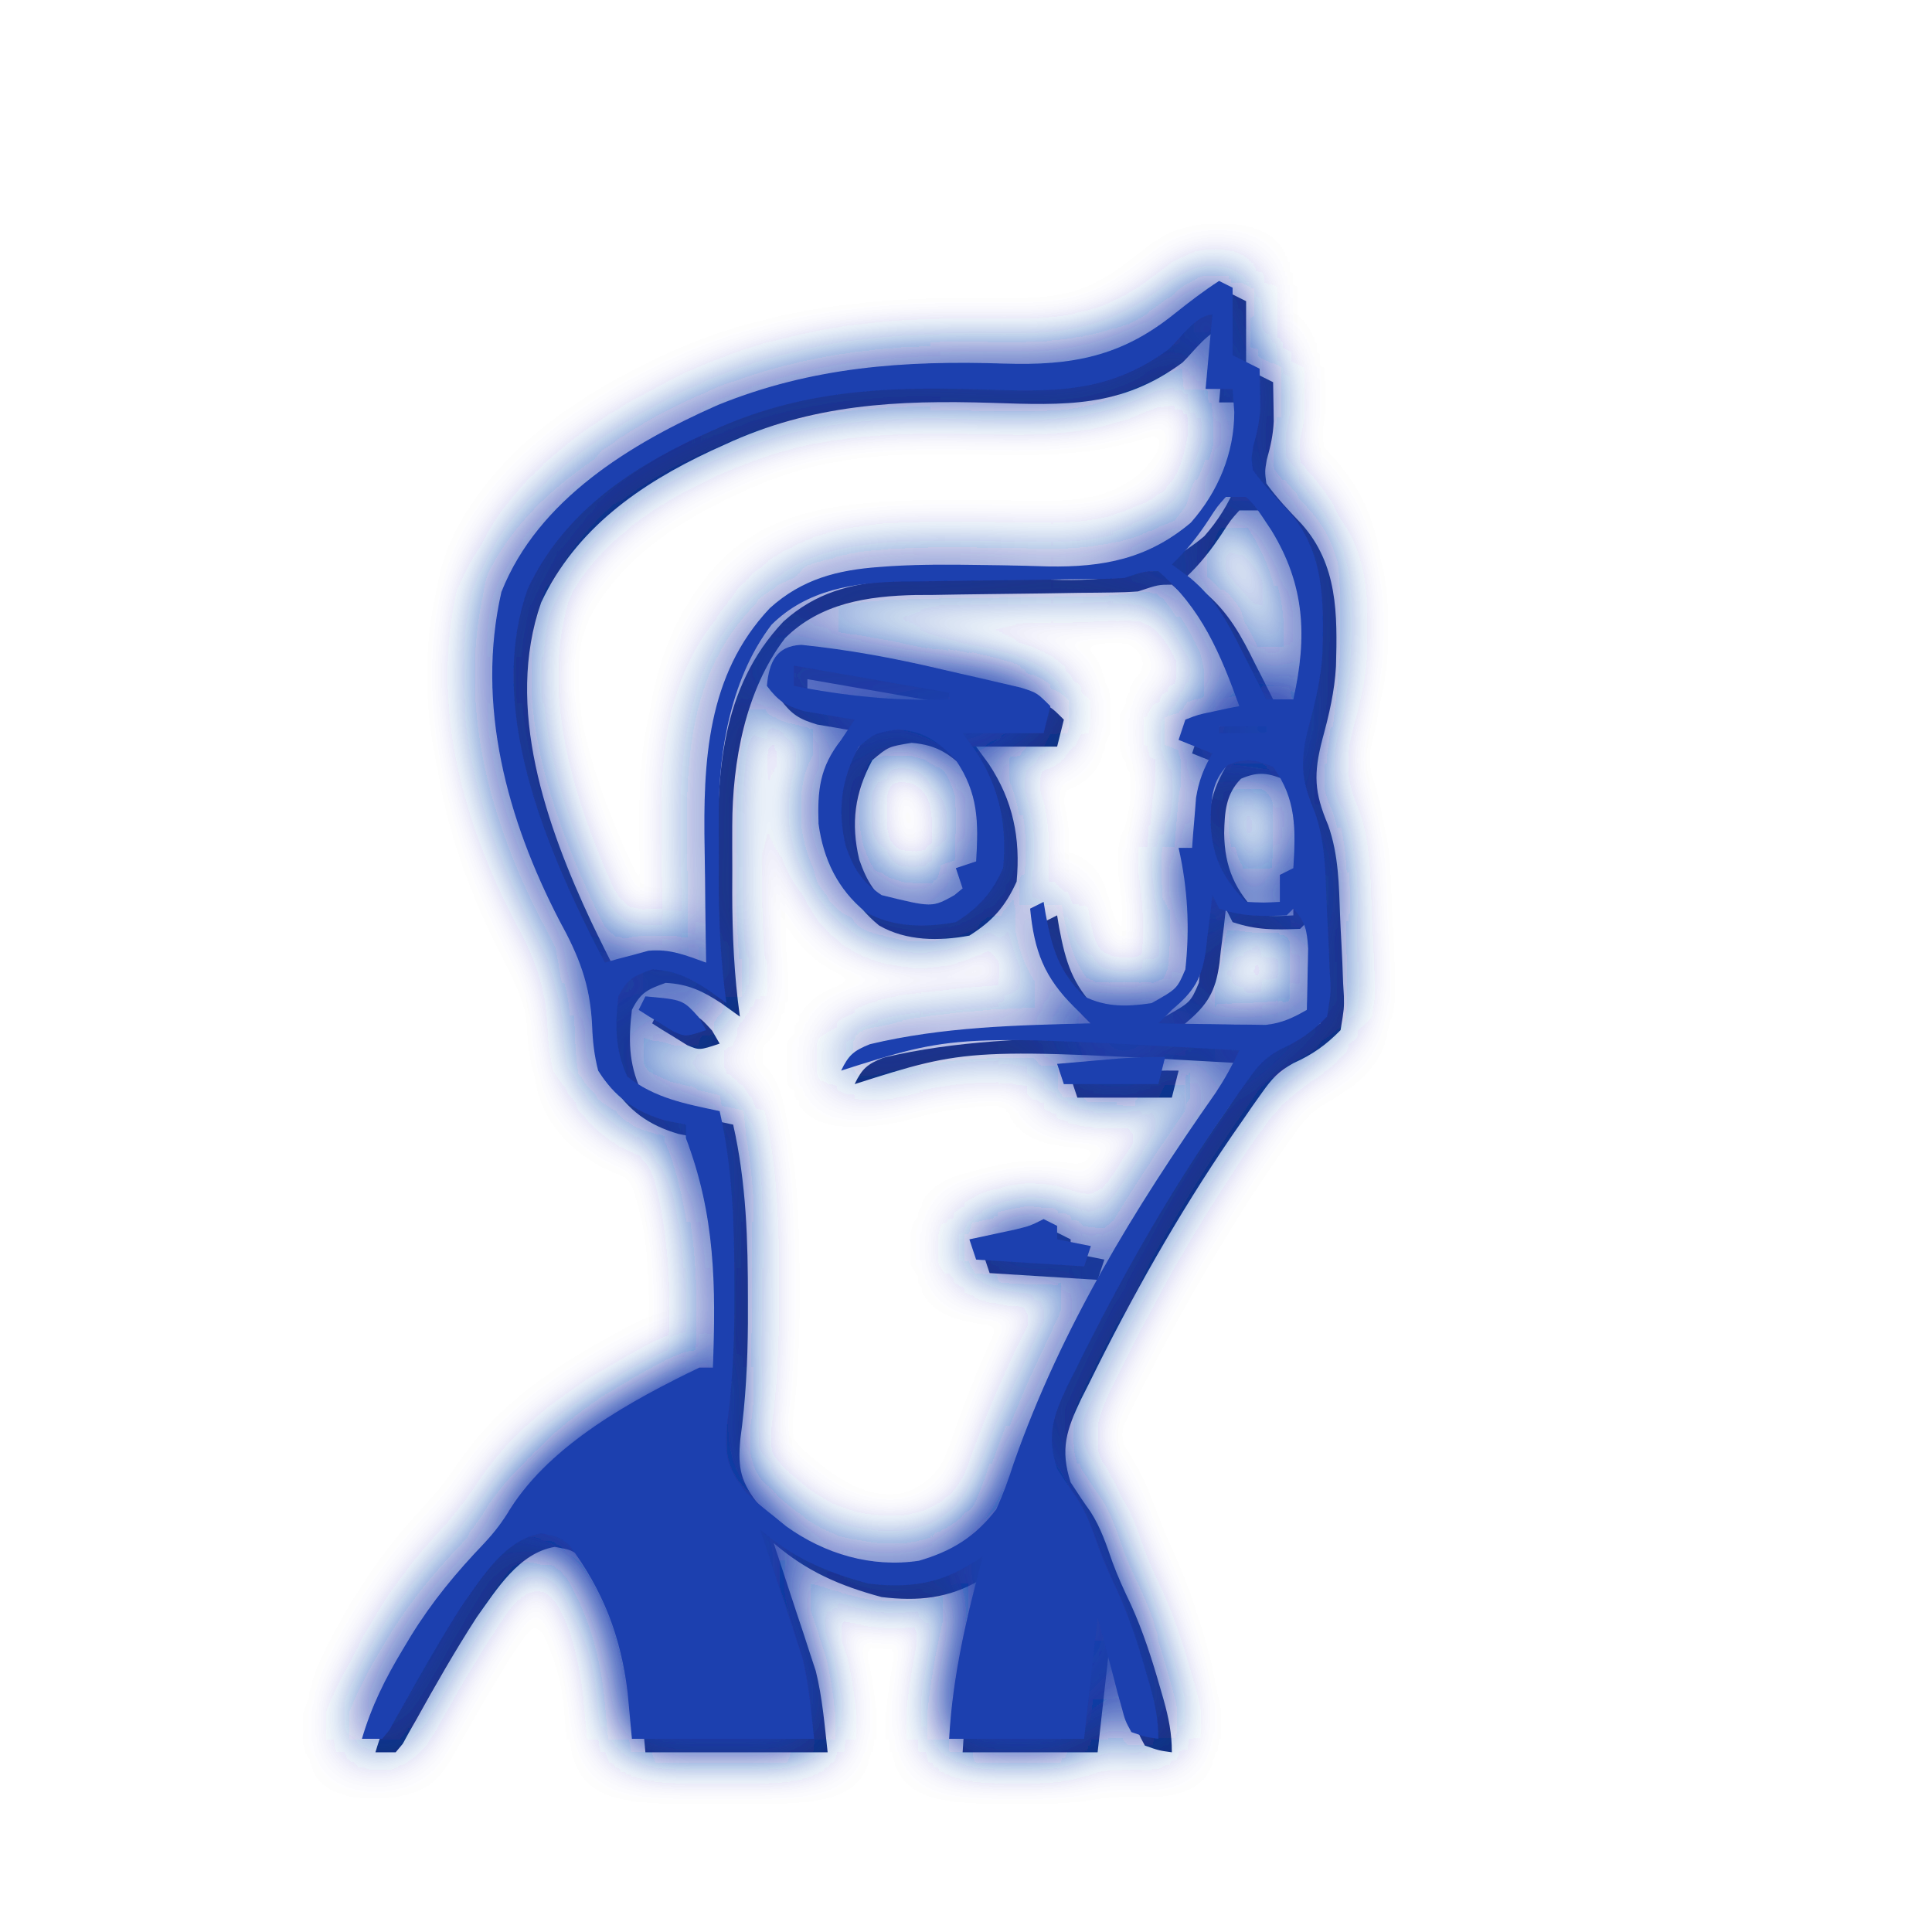
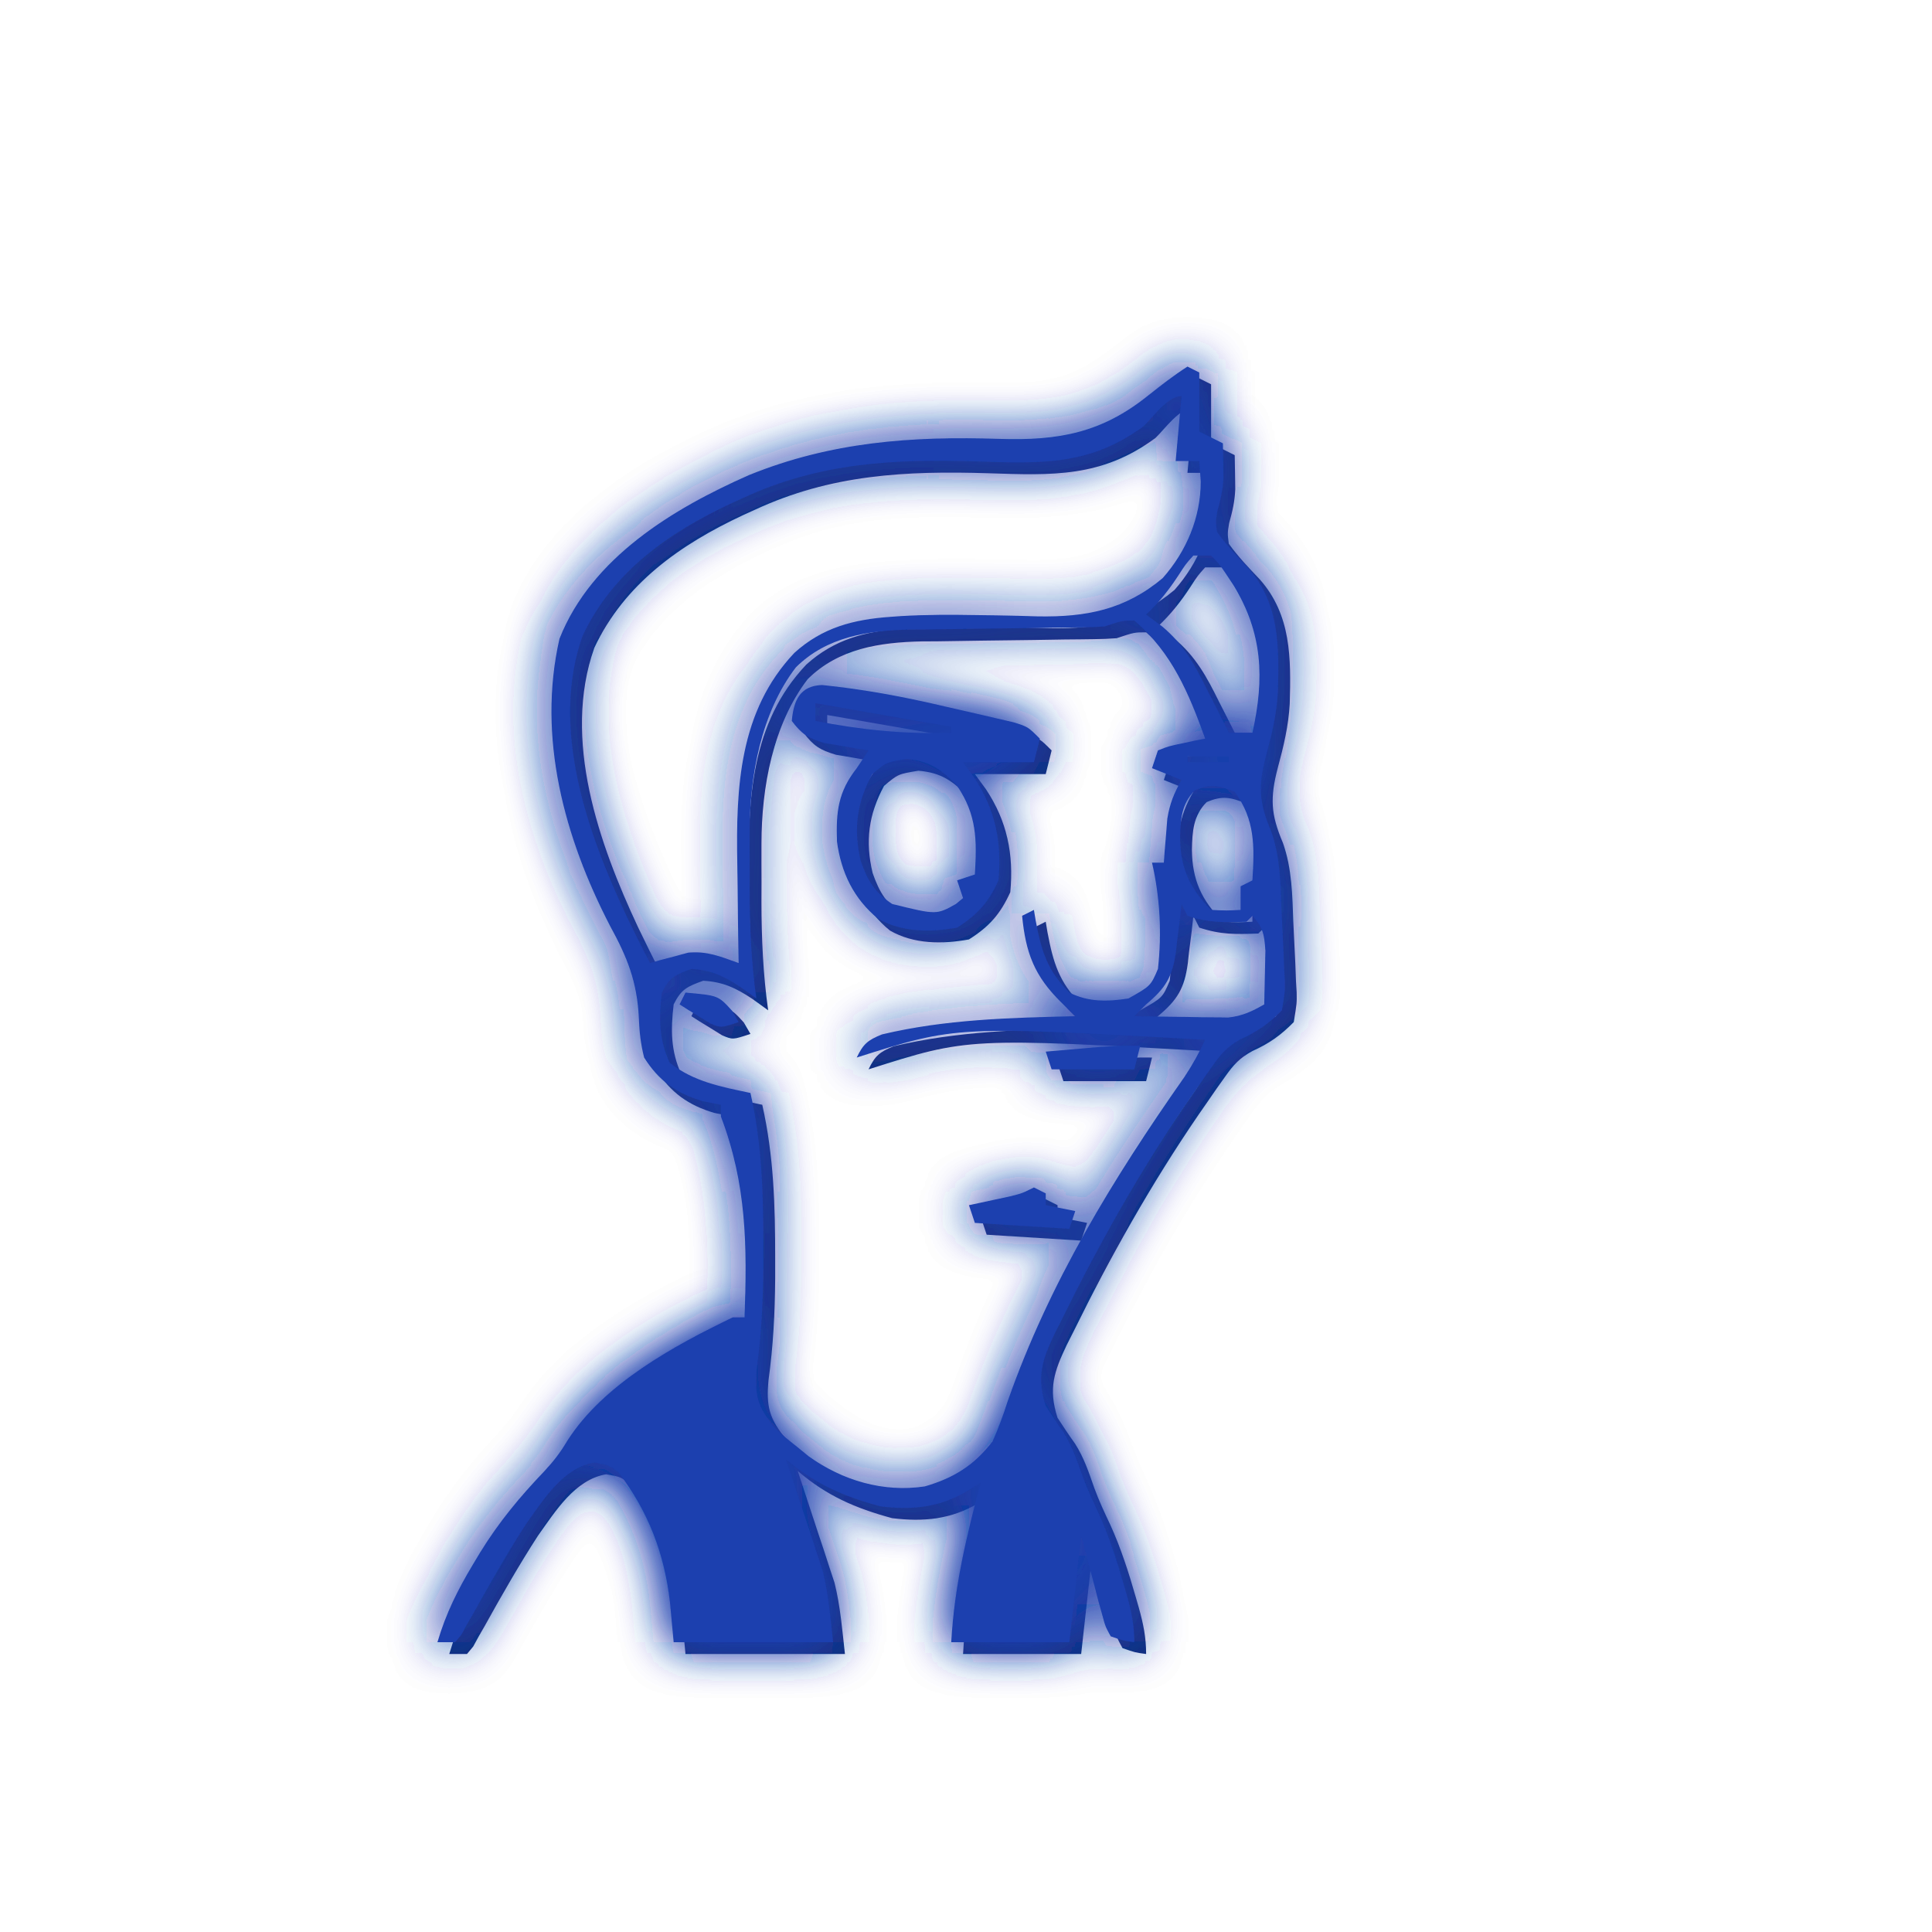
<svg xmlns="http://www.w3.org/2000/svg" version="1.1" width="229" height="229" viewBox="0 0 229 229">
  <defs>
    <filter id="glow">
      <feGaussianBlur stdDeviation="4" result="blur" />
      <feMerge>
        <feMergeNode in="blur" />
        <feMergeNode in="blur" />
        <feMergeNode in="SourceGraphic" />
      </feMerge>
    </filter>
  </defs>
-   <g transform="translate(22.9,22.9) scale(0.8)">
+   <g transform="translate(34.35,34.35) scale(0.7)">
    <g transform="translate(2,2)">
      <path d="M0 0 C0.33 0.165 0.33 0.165 2 1 C2 4.3 2 7.6 2 11 C2.66 11.33 2.66 11.33 6 13 C6.028 14.187 6.047 15.375 6.062 16.562 C6.068 16.929 6.068 16.929 6.094 18.785 C6.006 20.866 5.615 22.506 5.062 24.5 C4.77 26.223 4.77 26.223 5 28 C6.57 30.189 8.35 32.043 10.207 33.992 C15.598 40.03 15.533 47.381 15.316 55.113 C15.101 58.878 14.298 62.237 13.312 65.875 C11.956 71.061 12.097 73.779 14.16 78.648 C15.718 83.01 15.756 87.58 15.928 92.176 C15.978 93.446 16.041 94.715 16.115 95.984 C16.229 98.01 16.307 100.034 16.375 102.062 C16.413 102.694 16.452 103.325 16.491 103.975 C16.523 105.785 16.523 105.785 16 109 C13.793 111.242 11.853 112.616 8.994 113.903 C6.783 115.12 5.822 116.2 4.371 118.246 C3.899 118.909 3.427 119.571 2.941 120.253 C2.445 120.974 1.949 121.695 1.438 122.438 C0.914 123.192 0.39 123.946 -0.15 124.723 C-8.124 136.384 -15.018 148.641 -21.25 161.312 C-21.645 162.095 -22.041 162.877 -22.448 163.683 C-24.582 168.166 -25.597 171.056 -24 176 C-23.037 177.476 -22.071 178.95 -21.039 180.379 C-19.525 182.742 -18.697 185.247 -17.777 187.887 C-16.986 190.037 -16.048 192.058 -15.062 194.125 C-13.254 198.119 -11.956 202.17 -10.75 206.375 C-10.575 206.982 -10.4 207.59 -10.219 208.215 C-9.468 210.919 -9 213.177 -9 216 C-10.907 215.739 -10.907 215.739 -13 215 C-13.913 213.326 -13.913 213.326 -14.484 211.184 C-14.677 210.496 -14.87 209.808 -15.069 209.099 C-15.294 208.221 -15.519 207.343 -15.75 206.438 C-16.492 203.653 -17.235 200.869 -18 198 C-18.66 203.94 -19.32 209.88 -20 216 C-26.6 216 -33.2 216 -40 216 C-39.479 206.616 -37.44 198.047 -35 189 C-35.788 189.481 -36.575 189.962 -37.387 190.457 C-42.062 193.218 -46.649 193.649 -52 193 C-58.244 191.312 -63.113 189.192 -68 185 C-67.897 185.31 -67.897 185.31 -67.373 186.877 C-66.427 189.727 -65.495 192.582 -64.562 195.438 C-64.4 195.924 -64.4 195.924 -63.576 198.389 C-63.264 199.352 -62.951 200.316 -62.629 201.309 C-62.485 201.746 -62.485 201.746 -61.756 203.959 C-60.777 207.895 -60.448 211.969 -60 216 C-68.91 216 -77.82 216 -87 216 C-87.206 213.773 -87.412 211.545 -87.625 209.25 C-88.593 200.917 -91.285 193.925 -96.379 187.172 C-98 186 -98 186 -100.426 185.566 C-105.72 186.458 -109.013 191.82 -112 196 C-115.208 200.963 -118.131 206.092 -120.998 211.258 C-121.329 211.833 -121.659 212.408 -122 213 C-122.311 213.57 -122.621 214.141 -122.942 214.729 C-123.291 215.148 -123.64 215.568 -124 216 C-124.99 216 -125.98 216 -127 216 C-125.579 211.151 -123.542 207.07 -120.938 202.75 C-120.544 202.094 -120.151 201.438 -119.745 200.762 C-116.597 195.661 -113.067 191.401 -108.918 187.066 C-107.341 185.368 -106.166 183.854 -105 181.875 C-98.88 172.308 -86.994 165.806 -77 161 C-76.34 161 -75.68 161 -75 161 C-74.551 148.813 -74.643 138.457 -79 127 C-79 126.34 -79 125.68 -79 125 C-80.031 124.794 -81.062 124.588 -82.125 124.375 C-86.525 123.078 -89.55 120.912 -92 117 C-92.578 114.74 -92.806 112.672 -92.895 110.344 C-93.171 104.207 -94.856 100.023 -97.75 94.75 C-105.47 79.846 -110.159 62.864 -106.336 46.086 C-100.908 32.35 -87.071 24.034 -74.25 18.375 C-60.325 12.727 -46.626 11.754 -31.775 12.247 C-21.808 12.56 -14.503 11.224 -6.625 4.875 C-4.461 3.156 -2.324 1.497 0 0 Z M-7.406 10.078 C-16.488 16.808 -24.853 16.421 -35.688 16.062 C-49.662 15.628 -62.342 16.253 -75.25 22.25 C-75.918 22.553 -76.585 22.856 -77.273 23.168 C-87.885 28.134 -97.337 34.766 -102.438 45.625 C-107.914 61.176 -101.66 78.798 -95 93 C-93.709 95.69 -92.39 98.36 -91 101 C-90.42 100.832 -89.84 100.665 -89.242 100.492 C-88.852 100.39 -88.852 100.39 -86.875 99.875 C-86.109 99.666 -85.344 99.457 -84.555 99.242 C-81.303 98.934 -79.047 99.911 -76 101 C-76.016 100.124 -76.031 99.248 -76.048 98.345 C-76.103 95.035 -76.137 91.725 -76.165 88.415 C-76.18 86.993 -76.2 85.571 -76.226 84.15 C-76.458 71.275 -75.921 58.371 -66.555 48.473 C-61.815 44.192 -56.573 42.817 -50.25 42.375 C-49.68 42.334 -49.11 42.293 -48.523 42.251 C-44.216 41.995 -39.935 42.009 -35.621 42.082 C-35.051 42.09 -35.051 42.09 -32.169 42.129 C-29.888 42.167 -27.607 42.224 -25.327 42.3 C-17.166 42.439 -10.554 41.182 -4.188 35.812 C-0.14 31.23 2.239 25.543 2.25 19.438 C2.167 18.303 2.085 17.169 2 16 C0.68 16 -0.64 16 -2 16 C-1.67 12.37 -1.34 8.74 -1 5 C-3.338 5 -5.791 8.529 -7.406 10.078 Z M1 32 C-0.281 33.426 -0.281 33.426 -1.5 35.312 C-3.146 37.829 -4.811 39.931 -7 42 C-6.1 42.664 -5.2 43.328 -4.273 44.012 C-0.601 47.072 1.29 50.573 3.375 54.812 C3.729 55.505 4.084 56.198 4.449 56.912 C5.312 58.602 6.158 60.3 7 62 C8.32 62 9.64 62 11 62 C13.073 52.736 12.723 45.108 7.793 37.02 C5.413 33.417 5.413 33.417 4 32 C3.01 32 2.02 32 1 32 Z M-14 44 C-15.287 44.098 -16.579 44.145 -17.87 44.158 C-18.255 44.163 -18.255 44.163 -20.208 44.189 C-21.039 44.196 -21.87 44.203 -22.727 44.211 C-24.499 44.239 -26.271 44.268 -28.043 44.297 C-30.827 44.338 -33.611 44.375 -36.396 44.401 C-39.09 44.429 -41.783 44.475 -44.477 44.523 C-44.886 44.525 -44.886 44.525 -46.959 44.533 C-54.077 44.682 -61.095 45.745 -66.312 50.938 C-72.19 58.611 -74.122 69.276 -74.133 78.738 C-74.134 79.806 -74.135 80.874 -74.137 81.975 C-74.133 83.076 -74.129 84.178 -74.125 85.312 C-74.129 86.402 -74.133 87.492 -74.137 88.615 C-74.129 94.813 -73.864 100.86 -73 107 C-73.443 106.68 -73.443 106.68 -75.688 105.062 C-78.441 103.242 -80.635 102.177 -84 102 C-86.706 102.977 -87.703 103.405 -89 106 C-89.516 110.306 -89.502 113.901 -87.688 117.875 C-83.61 121.099 -79.022 121.935 -74 123 C-72.04 131.647 -71.807 140.156 -71.812 149 C-71.813 149.571 -71.813 149.571 -71.813 152.458 C-71.853 158.273 -72.142 163.869 -72.938 169.625 C-73.353 174.008 -72.849 176.058 -70.062 179.5 C-68.082 181.352 -68.082 181.352 -66 183 C-65.385 183.503 -64.77 184.005 -64.137 184.523 C-58.412 188.624 -51.499 190.675 -44.473 189.621 C-39.602 188.203 -36.135 186.073 -33 182 C-31.991 179.7 -31.188 177.564 -30.438 175.188 C-23.416 155.156 -12.616 137.541 -0.505 120.276 C0.845 118.234 1.964 116.214 3 114 C-39.102 111.623 -39.102 111.623 -56 117 C-54.891 114.692 -54.145 114.058 -51.734 113.086 C-40.934 110.513 -30.067 110.27 -19 110 C-19.394 109.612 -19.394 109.612 -21.391 107.648 C-25.949 103.164 -27.387 99.25 -28 93 C-27.34 92.67 -26.68 92.34 -26 92 C-25.902 92.592 -25.804 93.183 -25.703 93.793 C-24.725 98.959 -23.743 102.257 -20 106 C-16.74 107.63 -13.565 107.552 -10 107 C-6.23 104.879 -6.23 104.879 -5 102 C-4.329 95.902 -4.639 89.979 -6 84 C-5.34 84 -4.68 84 -4 84 C-3.976 83.662 -3.976 83.662 -3.852 81.953 C-3.777 81.061 -3.702 80.169 -3.625 79.25 C-3.59 78.809 -3.59 78.809 -3.414 76.578 C-3.001 74.009 -2.288 72.242 -1 70 C-2.65 69.34 -4.3 68.68 -6 68 C-5.835 67.505 -5.835 67.505 -5 65 C-3.152 64.27 -3.152 64.27 -0.938 63.812 C-0.204 63.654 0.529 63.495 1.285 63.332 C1.851 63.222 2.417 63.113 3 63 C0.209 55.284 -2.596 48.484 -9 43 C-11 43 -11 43 -14 44 Z M0 66 C0 66.33 0 66.66 0 67 C2.31 67 4.62 67 7 67 C7 66.67 7 66.34 7 66 C4.69 66 2.38 66 0 66 Z M1.25 71.75 C-1.031 74.031 -1.178 76.75 -1.25 79.812 C-1.194 84.893 0.364 88.364 4 92 C6.625 92.125 6.625 92.125 9 92 C9 90.68 9 89.36 9 88 C9.66 87.67 10.32 87.34 11 87 C11.346 81.23 11.477 76.795 8 72 C5.308 70.923 3.934 70.6 1.25 71.75 Z M-1 91 C-1.098 91.892 -1.196 92.784 -1.297 93.703 C-1.447 94.886 -1.598 96.068 -1.75 97.25 C-1.812 97.837 -1.874 98.423 -1.938 99.027 C-2.515 103.309 -3.71 105.263 -7 108 C-7.66 108.66 -8.32 109.32 -9 110 C-6.083 110.058 -3.167 110.094 -0.25 110.125 C0.575 110.142 1.4 110.159 2.25 110.176 C3.049 110.182 3.848 110.189 4.672 110.195 C5.038 110.201 5.038 110.201 6.894 110.227 C9.299 109.968 10.913 109.192 13 108 C13.054 106.063 13.093 104.125 13.125 102.188 C13.148 101.109 13.171 100.03 13.195 98.918 C13.009 96.136 12.814 95.036 11 93 C10.67 93.33 10.34 93.66 10 94 C6.191 94.141 3.625 94.208 0 93 C-0.33 92.34 -0.66 91.68 -1 91 Z " fill="#142d7a" transform="translate(152,13)" />
      <path d="M0 0 C7.021 0.718 13.841 1.986 20.704 3.609 C22.465 4.024 24.229 4.422 25.994 4.82 C27.111 5.08 28.228 5.34 29.379 5.607 C30.388 5.842 31.397 6.076 32.436 6.318 C34.875 7.08 34.875 7.08 36.875 9.08 C36.545 10.4 36.215 11.72 35.875 13.08 C31.915 13.08 27.955 13.08 23.875 13.08 C24.494 13.925 25.113 14.771 25.75 15.642 C29.35 21.08 30.473 26.622 29.875 33.08 C28.185 36.798 26.308 38.911 22.875 41.08 C18.378 41.903 13.546 41.902 9.5 39.58 C5.359 36.215 3.236 31.744 2.528 26.513 C2.357 21.527 2.694 18.118 5.875 14.08 C6.549 13.084 7.217 12.085 7.875 11.08 C7.532 11.025 7.532 11.025 5.793 10.748 C4.892 10.589 3.991 10.431 3.063 10.267 C2.169 10.117 1.276 9.966 0.356 9.81 C-2.328 9.02 -3.46 8.304 -5.125 6.08 C-4.813 2.651 -3.777 0.142 0 0 Z M-1.125 3.08 C-1.125 4.07 -1.125 5.06 -1.125 6.08 C6.628 7.595 13.976 8.36 21.875 8.08 C21.875 7.75 21.875 7.42 21.875 7.08 C18.08 6.42 18.08 6.42 -1.125 3.08 Z M21.875 8.08 C25.875 9.08 25.875 9.08 25.875 9.08 Z M8.5 15.08 C5.88 19.918 5.283 24.457 6.563 29.83 C7.717 33.112 8.91 35.103 11.875 37.08 C19.362 38.924 19.362 38.924 22.653 37.088 C23.056 36.755 23.46 36.422 23.875 36.08 C23.545 35.09 23.215 34.1 22.875 33.08 C23.865 32.75 24.855 32.42 25.875 32.08 C26.228 26.207 26.217 22.035 22.875 17.08 C20.207 14.264 18.161 12.822 14.313 12.517 C10.875 13.08 10.875 13.08 8.5 15.08 Z " fill="#142d7a" transform="translate(90.12476,66.92017)" />
      <path d="M0 0 C5.538 0.492 5.538 0.492 7.875 3.062 C8.061 3.382 8.061 3.382 9 5 C6 6 6 6 4.176 5.223 C3.561 4.84 2.946 4.457 2.312 4.062 C1.69 3.682 1.067 3.302 0.426 2.91 C-0.045 2.61 -0.515 2.309 -1 2 C-0.67 1.34 -0.34 0.68 0 0 Z " fill="#142d7a" transform="translate(67,119)" />
      <path d="M0 0 C-0.33 1.32 -0.66 2.64 -1 4 C-5.62 4 -10.24 4 -15 4 C-15.33 3.01 -15.66 2.02 -16 1 C-14.084 0.831 -12.167 0.665 -10.25 0.5 C-9.183 0.407 -8.115 0.314 -7.016 0.219 C-4.658 0.048 -2.361 -0.046 0 0 Z " fill="#142d7a" transform="translate(144,128)" />
      <path d="M0 0 C0.66 0.33 1.32 0.66 2 1 C2 1.66 2 2.32 2 3 C3.65 3.33 5.3 3.66 7 4 C6.67 4.99 6.34 5.98 6 7 C0.72 6.67 -4.56 6.34 -10 6 C-10.33 5.01 -10.66 4.02 -11 3 C-10.374 2.867 -9.747 2.734 -9.102 2.598 C-8.284 2.421 -7.467 2.244 -6.625 2.062 C-5.813 1.888 -5.001 1.714 -4.164 1.535 C-2 1 -2 1 0 0 Z " fill="#142d7a" transform="translate(126,152)" />
    </g>
    <g filter="url(#glow)">
      <path d="M0 0 C0.33 0.165 0.33 0.165 2 1 C2 4.3 2 7.6 2 11 C2.66 11.33 2.66 11.33 6 13 C6.028 14.187 6.047 15.375 6.062 16.562 C6.068 16.929 6.068 16.929 6.094 18.785 C6.006 20.866 5.615 22.506 5.062 24.5 C4.77 26.223 4.77 26.223 5 28 C6.57 30.189 8.35 32.043 10.207 33.992 C15.598 40.03 15.533 47.381 15.316 55.113 C15.101 58.878 14.298 62.237 13.312 65.875 C11.956 71.061 12.097 73.779 14.16 78.648 C15.718 83.01 15.756 87.58 15.928 92.176 C15.978 93.446 16.041 94.715 16.115 95.984 C16.229 98.01 16.307 100.034 16.375 102.062 C16.413 102.694 16.452 103.325 16.491 103.975 C16.523 105.785 16.523 105.785 16 109 C13.793 111.242 11.853 112.616 8.994 113.903 C6.783 115.12 5.822 116.2 4.371 118.246 C3.899 118.909 3.427 119.571 2.941 120.253 C2.445 120.974 1.949 121.695 1.438 122.438 C0.914 123.192 0.39 123.946 -0.15 124.723 C-8.124 136.384 -15.018 148.641 -21.25 161.312 C-21.645 162.095 -22.041 162.877 -22.448 163.683 C-24.582 168.166 -25.597 171.056 -24 176 C-23.037 177.476 -22.071 178.95 -21.039 180.379 C-19.525 182.742 -18.697 185.247 -17.777 187.887 C-16.986 190.037 -16.048 192.058 -15.062 194.125 C-13.254 198.119 -11.956 202.17 -10.75 206.375 C-10.575 206.982 -10.4 207.59 -10.219 208.215 C-9.468 210.919 -9 213.177 -9 216 C-10.907 215.739 -10.907 215.739 -13 215 C-13.913 213.326 -13.913 213.326 -14.484 211.184 C-14.677 210.496 -14.87 209.808 -15.069 209.099 C-15.294 208.221 -15.519 207.343 -15.75 206.438 C-16.492 203.653 -17.235 200.869 -18 198 C-18.66 203.94 -19.32 209.88 -20 216 C-26.6 216 -33.2 216 -40 216 C-39.479 206.616 -37.44 198.047 -35 189 C-35.788 189.481 -36.575 189.962 -37.387 190.457 C-42.062 193.218 -46.649 193.649 -52 193 C-58.244 191.312 -63.113 189.192 -68 185 C-67.897 185.31 -67.897 185.31 -67.373 186.877 C-66.427 189.727 -65.495 192.582 -64.562 195.438 C-64.4 195.924 -64.4 195.924 -63.576 198.389 C-63.264 199.352 -62.951 200.316 -62.629 201.309 C-62.485 201.746 -62.485 201.746 -61.756 203.959 C-60.777 207.895 -60.448 211.969 -60 216 C-68.91 216 -77.82 216 -87 216 C-87.206 213.773 -87.412 211.545 -87.625 209.25 C-88.593 200.917 -91.285 193.925 -96.379 187.172 C-98 186 -98 186 -100.426 185.566 C-105.72 186.458 -109.013 191.82 -112 196 C-115.208 200.963 -118.131 206.092 -120.998 211.258 C-121.329 211.833 -121.659 212.408 -122 213 C-122.311 213.57 -122.621 214.141 -122.942 214.729 C-123.291 215.148 -123.64 215.568 -124 216 C-124.99 216 -125.98 216 -127 216 C-125.579 211.151 -123.542 207.07 -120.938 202.75 C-120.544 202.094 -120.151 201.438 -119.745 200.762 C-116.597 195.661 -113.067 191.401 -108.918 187.066 C-107.341 185.368 -106.166 183.854 -105 181.875 C-98.88 172.308 -86.994 165.806 -77 161 C-76.34 161 -75.68 161 -75 161 C-74.551 148.813 -74.643 138.457 -79 127 C-79 126.34 -79 125.68 -79 125 C-80.031 124.794 -81.062 124.588 -82.125 124.375 C-86.525 123.078 -89.55 120.912 -92 117 C-92.578 114.74 -92.806 112.672 -92.895 110.344 C-93.171 104.207 -94.856 100.023 -97.75 94.75 C-105.47 79.846 -110.159 62.864 -106.336 46.086 C-100.908 32.35 -87.071 24.034 -74.25 18.375 C-60.325 12.727 -46.626 11.754 -31.775 12.247 C-21.808 12.56 -14.503 11.224 -6.625 4.875 C-4.461 3.156 -2.324 1.497 0 0 Z M-7.406 10.078 C-16.488 16.808 -24.853 16.421 -35.688 16.062 C-49.662 15.628 -62.342 16.253 -75.25 22.25 C-75.918 22.553 -76.585 22.856 -77.273 23.168 C-87.885 28.134 -97.337 34.766 -102.438 45.625 C-107.914 61.176 -101.66 78.798 -95 93 C-93.709 95.69 -92.39 98.36 -91 101 C-90.42 100.832 -89.84 100.665 -89.242 100.492 C-88.852 100.39 -88.852 100.39 -86.875 99.875 C-86.109 99.666 -85.344 99.457 -84.555 99.242 C-81.303 98.934 -79.047 99.911 -76 101 C-76.016 100.124 -76.031 99.248 -76.048 98.345 C-76.103 95.035 -76.137 91.725 -76.165 88.415 C-76.18 86.993 -76.2 85.571 -76.226 84.15 C-76.458 71.275 -75.921 58.371 -66.555 48.473 C-61.815 44.192 -56.573 42.817 -50.25 42.375 C-49.68 42.334 -49.11 42.293 -48.523 42.251 C-44.216 41.995 -39.935 42.009 -35.621 42.082 C-35.051 42.09 -35.051 42.09 -32.169 42.129 C-29.888 42.167 -27.607 42.224 -25.327 42.3 C-17.166 42.439 -10.554 41.182 -4.188 35.812 C-0.14 31.23 2.239 25.543 2.25 19.438 C2.167 18.303 2.085 17.169 2 16 C0.68 16 -0.64 16 -2 16 C-1.67 12.37 -1.34 8.74 -1 5 C-3.338 5 -5.791 8.529 -7.406 10.078 Z M1 32 C-0.281 33.426 -0.281 33.426 -1.5 35.312 C-3.146 37.829 -4.811 39.931 -7 42 C-6.1 42.664 -5.2 43.328 -4.273 44.012 C-0.601 47.072 1.29 50.573 3.375 54.812 C3.729 55.505 4.084 56.198 4.449 56.912 C5.312 58.602 6.158 60.3 7 62 C8.32 62 9.64 62 11 62 C13.073 52.736 12.723 45.108 7.793 37.02 C5.413 33.417 5.413 33.417 4 32 C3.01 32 2.02 32 1 32 Z M-14 44 C-15.287 44.098 -16.579 44.145 -17.87 44.158 C-18.255 44.163 -18.255 44.163 -20.208 44.189 C-21.039 44.196 -21.87 44.203 -22.727 44.211 C-24.499 44.239 -26.271 44.268 -28.043 44.297 C-30.827 44.338 -33.611 44.375 -36.396 44.401 C-39.09 44.429 -41.783 44.475 -44.477 44.523 C-44.886 44.525 -44.886 44.525 -46.959 44.533 C-54.077 44.682 -61.095 45.745 -66.312 50.938 C-72.19 58.611 -74.122 69.276 -74.133 78.738 C-74.134 79.806 -74.135 80.874 -74.137 81.975 C-74.133 83.076 -74.129 84.178 -74.125 85.312 C-74.129 86.402 -74.133 87.492 -74.137 88.615 C-74.129 94.813 -73.864 100.86 -73 107 C-73.443 106.68 -73.443 106.68 -75.688 105.062 C-78.441 103.242 -80.635 102.177 -84 102 C-86.706 102.977 -87.703 103.405 -89 106 C-89.516 110.306 -89.502 113.901 -87.688 117.875 C-83.61 121.099 -79.022 121.935 -74 123 C-72.04 131.647 -71.807 140.156 -71.812 149 C-71.813 149.571 -71.813 149.571 -71.813 152.458 C-71.853 158.273 -72.142 163.869 -72.938 169.625 C-73.353 174.008 -72.849 176.058 -70.062 179.5 C-68.082 181.352 -68.082 181.352 -66 183 C-65.385 183.503 -64.77 184.005 -64.137 184.523 C-58.412 188.624 -51.499 190.675 -44.473 189.621 C-39.602 188.203 -36.135 186.073 -33 182 C-31.991 179.7 -31.188 177.564 -30.438 175.188 C-23.416 155.156 -12.616 137.541 -0.505 120.276 C0.845 118.234 1.964 116.214 3 114 C-39.102 111.623 -39.102 111.623 -56 117 C-54.891 114.692 -54.145 114.058 -51.734 113.086 C-40.934 110.513 -30.067 110.27 -19 110 C-19.394 109.612 -19.394 109.612 -21.391 107.648 C-25.949 103.164 -27.387 99.25 -28 93 C-27.34 92.67 -26.68 92.34 -26 92 C-25.902 92.592 -25.804 93.183 -25.703 93.793 C-24.725 98.959 -23.743 102.257 -20 106 C-16.74 107.63 -13.565 107.552 -10 107 C-6.23 104.879 -6.23 104.879 -5 102 C-4.329 95.902 -4.639 89.979 -6 84 C-5.34 84 -4.68 84 -4 84 C-3.976 83.662 -3.976 83.662 -3.852 81.953 C-3.777 81.061 -3.702 80.169 -3.625 79.25 C-3.59 78.809 -3.59 78.809 -3.414 76.578 C-3.001 74.009 -2.288 72.242 -1 70 C-2.65 69.34 -4.3 68.68 -6 68 C-5.835 67.505 -5.835 67.505 -5 65 C-3.152 64.27 -3.152 64.27 -0.938 63.812 C-0.204 63.654 0.529 63.495 1.285 63.332 C1.851 63.222 2.417 63.113 3 63 C0.209 55.284 -2.596 48.484 -9 43 C-11 43 -11 43 -14 44 Z M0 66 C0 66.33 0 66.66 0 67 C2.31 67 4.62 67 7 67 C7 66.67 7 66.34 7 66 C4.69 66 2.38 66 0 66 Z M1.25 71.75 C-1.031 74.031 -1.178 76.75 -1.25 79.812 C-1.194 84.893 0.364 88.364 4 92 C6.625 92.125 6.625 92.125 9 92 C9 90.68 9 89.36 9 88 C9.66 87.67 10.32 87.34 11 87 C11.346 81.23 11.477 76.795 8 72 C5.308 70.923 3.934 70.6 1.25 71.75 Z M-1 91 C-1.098 91.892 -1.196 92.784 -1.297 93.703 C-1.447 94.886 -1.598 96.068 -1.75 97.25 C-1.812 97.837 -1.874 98.423 -1.938 99.027 C-2.515 103.309 -3.71 105.263 -7 108 C-7.66 108.66 -8.32 109.32 -9 110 C-6.083 110.058 -3.167 110.094 -0.25 110.125 C0.575 110.142 1.4 110.159 2.25 110.176 C3.049 110.182 3.848 110.189 4.672 110.195 C5.038 110.201 5.038 110.201 6.894 110.227 C9.299 109.968 10.913 109.192 13 108 C13.054 106.063 13.093 104.125 13.125 102.188 C13.148 101.109 13.171 100.03 13.195 98.918 C13.009 96.136 12.814 95.036 11 93 C10.67 93.33 10.34 93.66 10 94 C6.191 94.141 3.625 94.208 0 93 C-0.33 92.34 -0.66 91.68 -1 91 Z " fill="#1e40af" transform="translate(152,13)" />
      <path d="M0 0 C7.021 0.718 13.841 1.986 20.704 3.609 C22.465 4.024 24.229 4.422 25.994 4.82 C27.111 5.08 28.228 5.34 29.379 5.607 C30.388 5.842 31.397 6.076 32.436 6.318 C34.875 7.08 34.875 7.08 36.875 9.08 C36.545 10.4 36.215 11.72 35.875 13.08 C31.915 13.08 27.955 13.08 23.875 13.08 C24.494 13.925 25.113 14.771 25.75 15.642 C29.35 21.08 30.473 26.622 29.875 33.08 C28.185 36.798 26.308 38.911 22.875 41.08 C18.378 41.903 13.546 41.902 9.5 39.58 C5.359 36.215 3.236 31.744 2.528 26.513 C2.357 21.527 2.694 18.118 5.875 14.08 C6.549 13.084 7.217 12.085 7.875 11.08 C7.532 11.025 7.532 11.025 5.793 10.748 C4.892 10.589 3.991 10.431 3.063 10.267 C2.169 10.117 1.276 9.966 0.356 9.81 C-2.328 9.02 -3.46 8.304 -5.125 6.08 C-4.813 2.651 -3.777 0.142 0 0 Z M-1.125 3.08 C-1.125 4.07 -1.125 5.06 -1.125 6.08 C6.628 7.595 13.976 8.36 21.875 8.08 C21.875 7.75 21.875 7.42 21.875 7.08 C18.08 6.42 18.08 6.42 -1.125 3.08 Z M21.875 8.08 C25.875 9.08 25.875 9.08 25.875 9.08 Z M8.5 15.08 C5.88 19.918 5.283 24.457 6.563 29.83 C7.717 33.112 8.91 35.103 11.875 37.08 C19.362 38.924 19.362 38.924 22.653 37.088 C23.056 36.755 23.46 36.422 23.875 36.08 C23.545 35.09 23.215 34.1 22.875 33.08 C23.865 32.75 24.855 32.42 25.875 32.08 C26.228 26.207 26.217 22.035 22.875 17.08 C20.207 14.264 18.161 12.822 14.313 12.517 C10.875 13.08 10.875 13.08 8.5 15.08 Z " fill="#1e40af" transform="translate(90.12476,66.92017)" />
      <path d="M0 0 C5.538 0.492 5.538 0.492 7.875 3.062 C8.061 3.382 8.061 3.382 9 5 C6 6 6 6 4.176 5.223 C3.561 4.84 2.946 4.457 2.312 4.062 C1.69 3.682 1.067 3.302 0.426 2.91 C-0.045 2.61 -0.515 2.309 -1 2 C-0.67 1.34 -0.34 0.68 0 0 Z " fill="#1e40af" transform="translate(67,119)" />
      <path d="M0 0 C-0.33 1.32 -0.66 2.64 -1 4 C-5.62 4 -10.24 4 -15 4 C-15.33 3.01 -15.66 2.02 -16 1 C-14.084 0.831 -12.167 0.665 -10.25 0.5 C-9.183 0.407 -8.115 0.314 -7.016 0.219 C-4.658 0.048 -2.361 -0.046 0 0 Z " fill="#1e40af" transform="translate(144,128)" />
      <path d="M0 0 C0.66 0.33 1.32 0.66 2 1 C2 1.66 2 2.32 2 3 C3.65 3.33 5.3 3.66 7 4 C6.67 4.99 6.34 5.98 6 7 C0.72 6.67 -4.56 6.34 -10 6 C-10.33 5.01 -10.66 4.02 -11 3 C-10.374 2.867 -9.747 2.734 -9.102 2.598 C-8.284 2.421 -7.467 2.244 -6.625 2.062 C-5.813 1.888 -5.001 1.714 -4.164 1.535 C-2 1 -2 1 0 0 Z " fill="#1e40af" transform="translate(126,152)" />
    </g>
  </g>
</svg>
